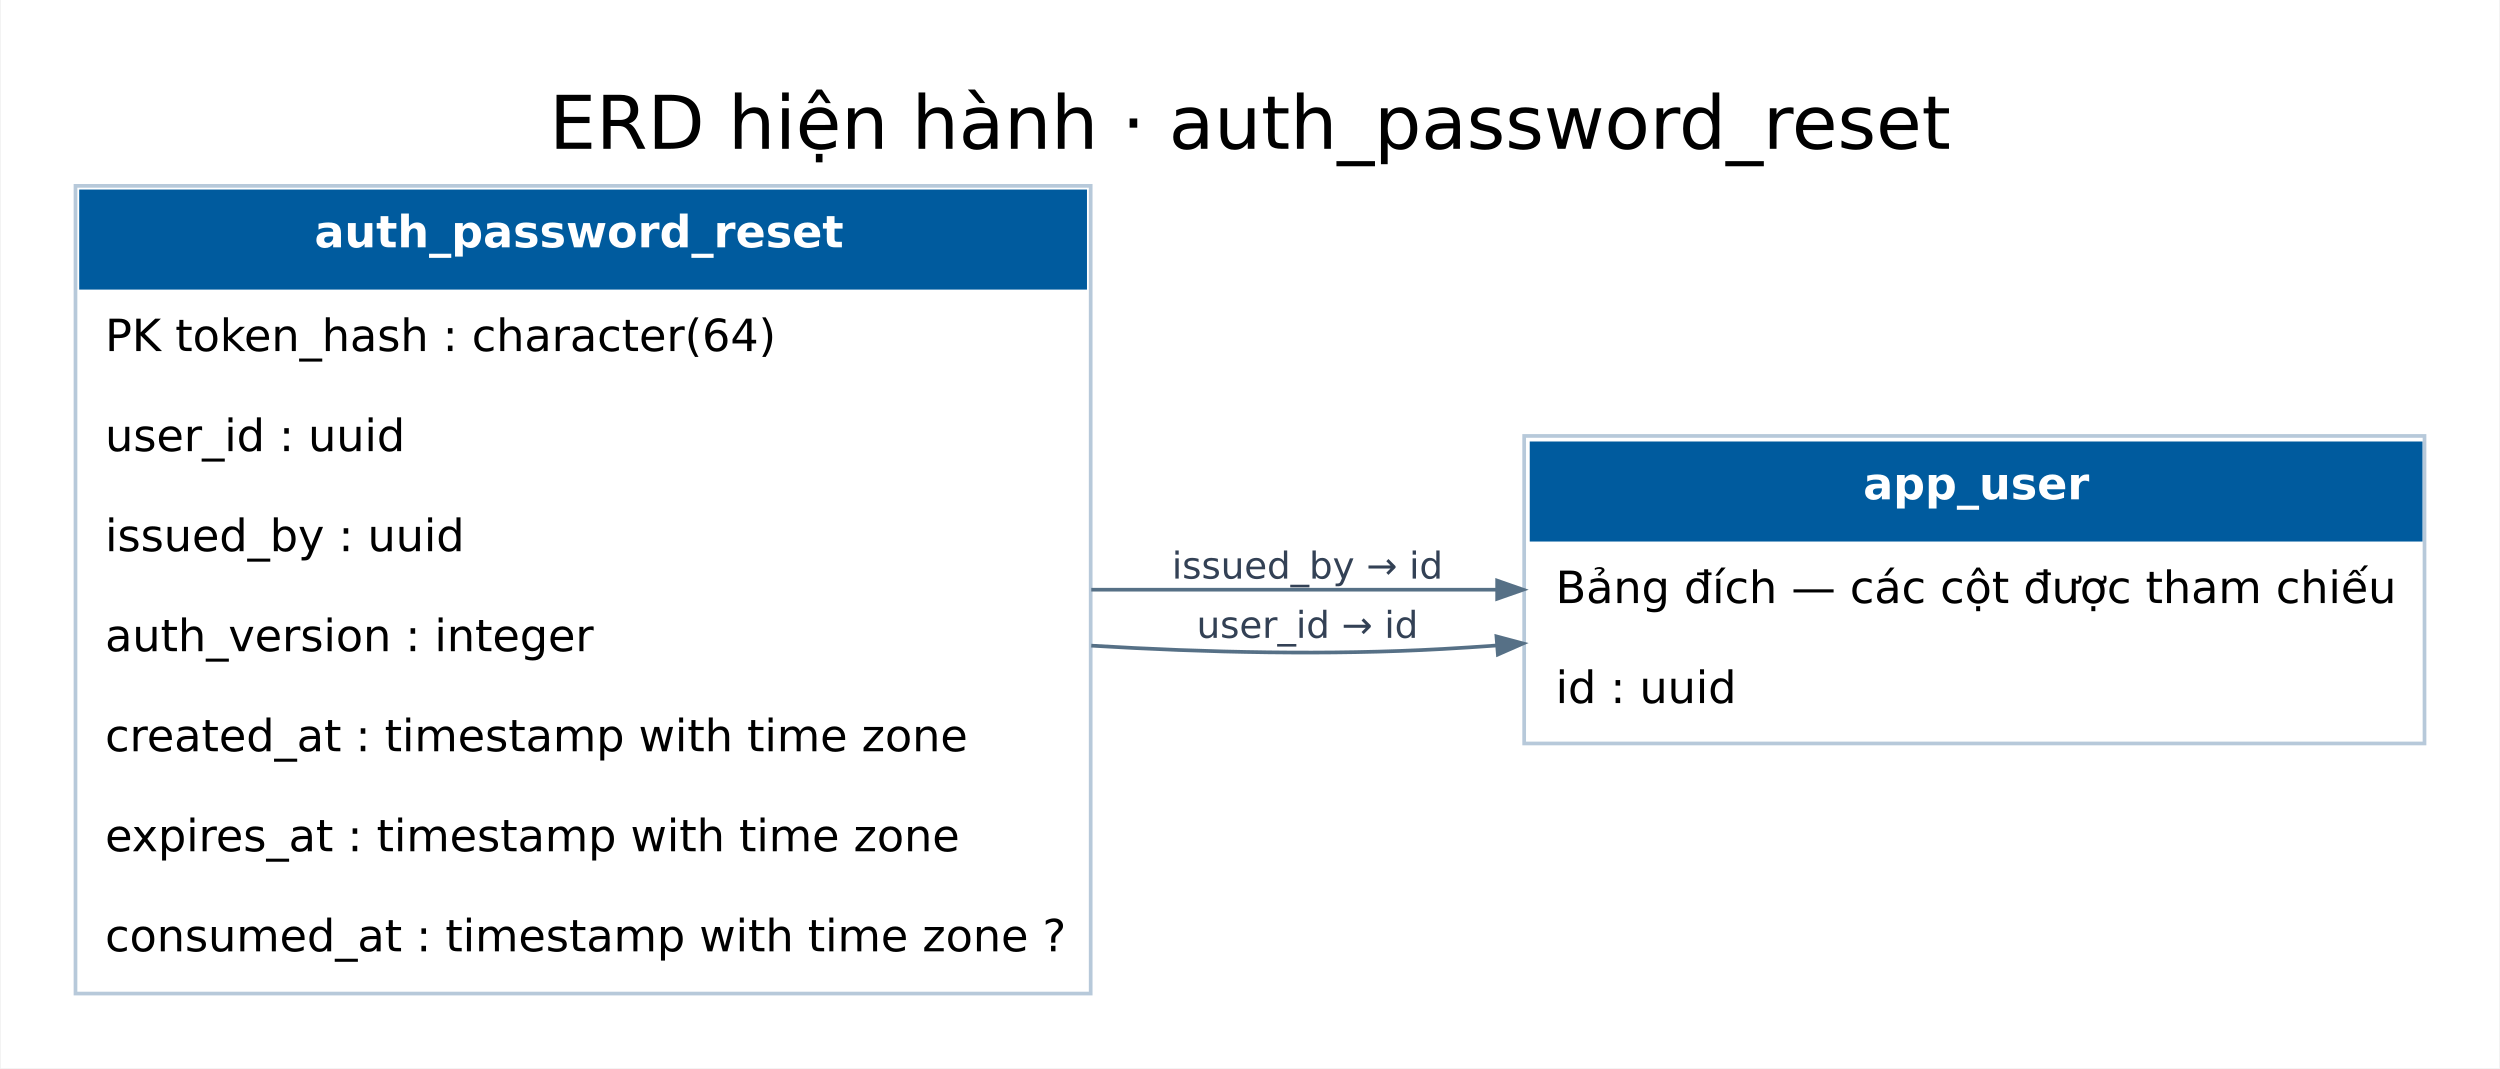
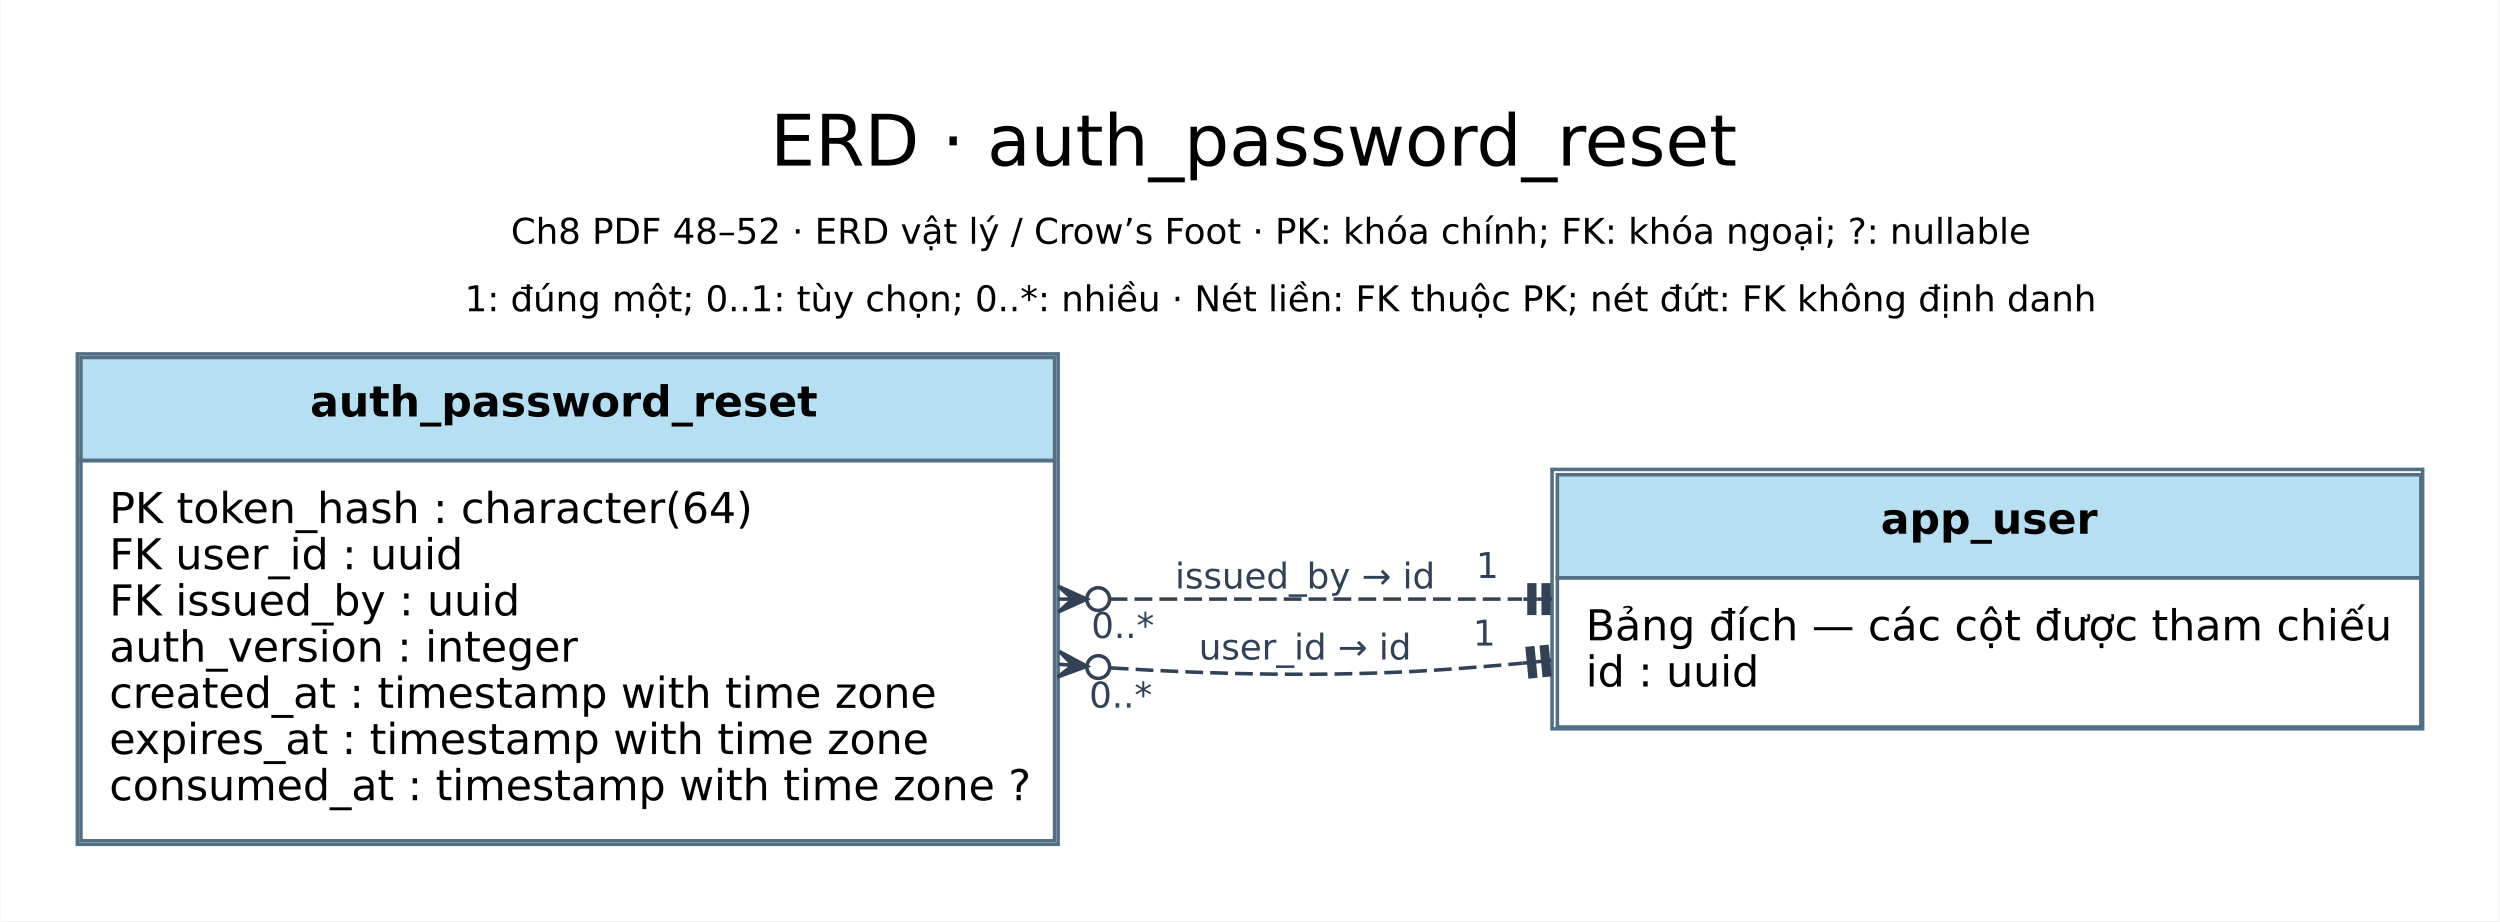
- <svg xmlns="http://www.w3.org/2000/svg" width="674pt" height="288pt" viewBox="0.00 0.00 674.32 288.32">
-   <g id="graph0" class="graph" transform="scale(1 1) rotate(0) translate(20.16 268.16)">
-     <polygon fill="white" stroke="transparent" points="-20.16,20.16 -20.16,-268.16 654.16,-268.16 654.16,20.16 -20.16,20.16" />
-     <text text-anchor="middle" x="317" y="-228" font-family="DejaVu Sans" font-size="20.00">ERD hiện hành · auth_password_reset</text>
+ <svg xmlns="http://www.w3.org/2000/svg" width="703pt" height="259pt" viewBox="0.00 0.00 703.20 259.20">
+   <g id="graph0" class="graph" transform="scale(1 1) rotate(0) translate(21.6 237.6)">
+     <polygon fill="white" stroke="transparent" points="-21.6,21.6 -21.6,-237.6 681.6,-237.6 681.6,21.6 -21.6,21.6" />
+     <text text-anchor="start" x="195" y="-191" font-family="DejaVu Sans" font-size="20.00">ERD · auth_password_reset</text>
+     <text text-anchor="start" x="122" y="-169" font-family="DejaVu Sans" font-size="10.00">Ch8 PDF 48–52 · ERD vật lý / Crow’s Foot · PK: khóa chính; FK: khóa ngoại; ?: nullable</text>
+     <text text-anchor="start" x="109" y="-150" font-family="DejaVu Sans" font-size="10.00">1: đúng một; 0..1: tùy chọn; 0..*: nhiều · Nét liền: FK thuộc PK; nét đứt: FK không định danh</text>
    <g id="node1" class="node">
-       <polygon fill="#005b9e" stroke="transparent" points="1,-190 1,-217 273,-217 273,-190 1,-190" />
-       <text text-anchor="start" x="64.5" y="-201.4" font-family="DejaVu Sans" font-weight="bold" font-size="12.00" fill="white">auth_password_reset</text>
-       <text text-anchor="start" x="8" y="-173.4" font-family="DejaVu Sans" font-size="12.00">PK token_hash : character(64)</text>
-       <text text-anchor="start" x="8" y="-146.4" font-family="DejaVu Sans" font-size="12.00">user_id : uuid</text>
-       <text text-anchor="start" x="8" y="-119.4" font-family="DejaVu Sans" font-size="12.00">issued_by : uuid</text>
-       <text text-anchor="start" x="8" y="-92.4" font-family="DejaVu Sans" font-size="12.00">auth_version : integer</text>
-       <text text-anchor="start" x="8" y="-65.4" font-family="DejaVu Sans" font-size="12.00">created_at : timestamp with time zone</text>
-       <text text-anchor="start" x="8" y="-38.4" font-family="DejaVu Sans" font-size="12.00">expires_at : timestamp with time zone</text>
-       <text text-anchor="start" x="8" y="-11.4" font-family="DejaVu Sans" font-size="12.00">consumed_at : timestamp with time zone ?</text>
-       <polygon fill="none" stroke="#b7c9da" points="0,0 0,-218 274,-218 274,0 0,0" />
+       <polygon fill="#b7dff2" stroke="transparent" points="1,-108 1,-137 275,-137 275,-108 1,-108" />
+       <polygon fill="none" stroke="#526f83" points="1,-108 1,-137 275,-137 275,-108 1,-108" />
+       <text text-anchor="start" x="65.5" y="-120.4" font-family="DejaVu Sans" font-weight="bold" font-size="12.00">auth_password_reset</text>
+       <polygon fill="none" stroke="#526f83" points="1,-1 1,-108 275,-108 275,-1 1,-1" />
+       <text text-anchor="start" x="9" y="-90.4" font-family="DejaVu Sans" font-size="12.00">PK token_hash : character(64)</text>
+       <text text-anchor="start" x="9" y="-77.4" font-family="DejaVu Sans" font-size="12.00">FK user_id : uuid</text>
+       <text text-anchor="start" x="9" y="-64.4" font-family="DejaVu Sans" font-size="12.00">FK issued_by : uuid</text>
+       <text text-anchor="start" x="9" y="-51.4" font-family="DejaVu Sans" font-size="12.00">auth_version : integer</text>
+       <text text-anchor="start" x="9" y="-38.4" font-family="DejaVu Sans" font-size="12.00">created_at : timestamp with time zone</text>
+       <text text-anchor="start" x="9" y="-25.4" font-family="DejaVu Sans" font-size="12.00">expires_at : timestamp with time zone</text>
+       <text text-anchor="start" x="9" y="-12.4" font-family="DejaVu Sans" font-size="12.00">consumed_at : timestamp with time zone ?</text>
+       <polygon fill="none" stroke="#526f83" points="0,0 0,-138 276,-138 276,0 0,0" />
    </g>
    <g id="node2" class="node">
-       <polygon fill="#005b9e" stroke="transparent" points="392.5,-122 392.5,-149 633.5,-149 633.5,-122 392.5,-122" />
-       <text text-anchor="start" x="482.5" y="-133.4" font-family="DejaVu Sans" font-weight="bold" font-size="12.00" fill="white">app_user</text>
-       <text text-anchor="start" x="399.5" y="-105.4" font-family="DejaVu Sans" font-size="12.00">Bảng đích — các cột được tham chiếu</text>
-       <text text-anchor="start" x="399.5" y="-78.4" font-family="DejaVu Sans" font-size="12.00">id : uuid</text>
-       <polygon fill="none" stroke="#b7c9da" points="391,-67.5 391,-150.5 634,-150.5 634,-67.5 391,-67.5" />
+       <polygon fill="#b7dff2" stroke="transparent" points="416.5,-75 416.5,-104 659.5,-104 659.5,-75 416.5,-75" />
+       <polygon fill="none" stroke="#526f83" points="416.5,-75 416.5,-104 659.5,-104 659.5,-75 416.5,-75" />
+       <text text-anchor="start" x="507.5" y="-87.4" font-family="DejaVu Sans" font-weight="bold" font-size="12.00">app_user</text>
+       <polygon fill="none" stroke="#526f83" points="416.5,-33 416.5,-75 659.5,-75 659.5,-33 416.5,-33" />
+       <text text-anchor="start" x="424.5" y="-57.4" font-family="DejaVu Sans" font-size="12.00">Bảng đích — các cột được tham chiếu</text>
+       <text text-anchor="start" x="424.5" y="-44.4" font-family="DejaVu Sans" font-size="12.00">id : uuid</text>
+       <polygon fill="none" stroke="#526f83" points="415,-32.5 415,-105.5 660,-105.5 660,-32.5 415,-32.5" />
    </g>
    <g id="edge1" class="edge">
-       <path fill="none" stroke="#567086" d="M274.16,-109C309.93,-109 348.38,-109 383.69,-109" />
-       <polygon fill="#567086" stroke="#567086" points="383.71,-111.45 390.71,-109 383.71,-106.55 383.71,-111.45" />
-       <text text-anchor="middle" x="332.5" y="-112" font-family="DejaVu Sans" font-size="10.00" fill="#334155">issued_by → id</text>
+       <path fill="none" stroke="#334155" stroke-dasharray="5,2" d="M290.5,-69C328.75,-69 369.48,-69 406.57,-69" />
+       <polygon fill="#334155" stroke="#334155" points="284.08,-69 276.08,-65.4 280.08,-69 276.08,-69 276.08,-69 276.08,-69 280.08,-69 276.08,-72.6 284.08,-69 284.08,-69" />
+       <ellipse fill="none" stroke="#334155" cx="287.28" cy="-69" rx="3.2" ry="3.2" />
+       <polygon fill="#334155" stroke="#334155" points="414.12,-65 414.12,-73 412.52,-73 412.52,-65 414.12,-65" />
+       <polyline fill="none" stroke="#334155" points="414.92,-69 410.92,-69 " />
+       <polygon fill="#334155" stroke="#334155" points="410.12,-65 410.12,-73 408.52,-73 408.52,-65 410.12,-65" />
+       <polyline fill="none" stroke="#334155" points="410.92,-69 406.92,-69 " />
+       <text text-anchor="middle" x="345.5" y="-72" font-family="DejaVu Sans" font-size="10.00" fill="#334155">issued_by → id</text>
+       <text text-anchor="middle" x="396.79" y="-74.95" font-family="DejaVu Sans" font-size="10.00" fill="#334155">1</text>
+       <text text-anchor="middle" x="294.2" y="-58.05" font-family="DejaVu Sans" font-size="10.00" fill="#334155">0..*</text>
    </g>
    <g id="edge2" class="edge">
-       <path fill="none" stroke="#567086" d="M274.16,-93.9C305.31,-92.02 338.29,-91.28 369,-93 373.76,-93.27 378.6,-93.58 383.5,-93.94" />
-       <polygon fill="#567086" stroke="#567086" points="383.52,-96.4 390.69,-94.49 383.9,-91.51 383.52,-96.4" />
-       <text text-anchor="middle" x="332.5" y="-96" font-family="DejaVu Sans" font-size="10.00" fill="#334155">user_id → id</text>
+       <path fill="none" stroke="#334155" stroke-dasharray="5,2" d="M290.83,-49.64C321.02,-47.72 352.5,-47.1 382,-49 390.08,-49.52 398.38,-50.19 406.74,-50.97" />
+       <polygon fill="#334155" stroke="#334155" points="284.11,-50.11 275.87,-47.08 280.12,-50.39 276.13,-50.67 276.13,-50.67 276.13,-50.67 280.12,-50.39 276.38,-54.26 284.11,-50.11 284.11,-50.11" />
+       <ellipse fill="none" stroke="#334155" cx="287.3" cy="-49.88" rx="3.2" ry="3.2" />
+       <polygon fill="#334155" stroke="#334155" points="414.37,-47.7 413.59,-55.66 412,-55.5 412.77,-47.54 414.37,-47.7" />
+       <polyline fill="none" stroke="#334155" points="414.78,-51.76 410.79,-51.37 " />
+       <polygon fill="#334155" stroke="#334155" points="410.39,-47.31 409.61,-55.27 408.02,-55.12 408.79,-47.15 410.39,-47.31" />
+       <polyline fill="none" stroke="#334155" points="410.79,-51.37 406.81,-50.98 " />
+       <text text-anchor="middle" x="345.5" y="-52" font-family="DejaVu Sans" font-size="10.00" fill="#334155">user_id → id</text>
+       <text text-anchor="middle" x="395.92" y="-55.91" font-family="DejaVu Sans" font-size="10.00" fill="#334155">1</text>
+       <text text-anchor="middle" x="293.61" y="-38.47" font-family="DejaVu Sans" font-size="10.00" fill="#334155">0..*</text>
    </g>
  </g>
</svg>
